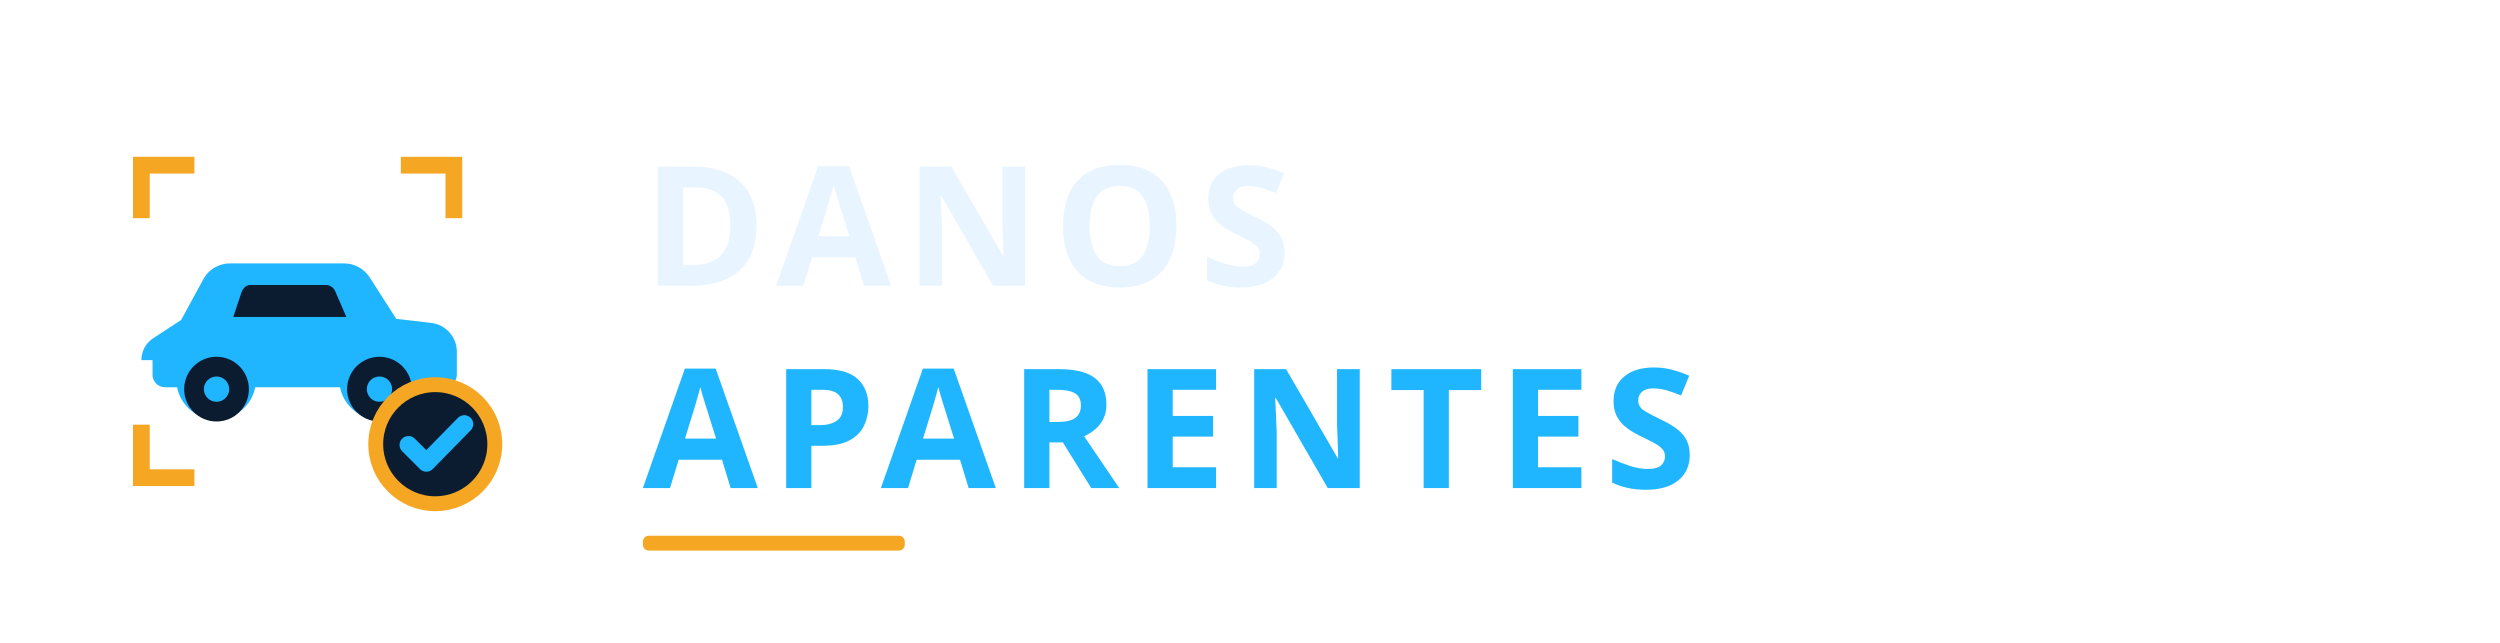
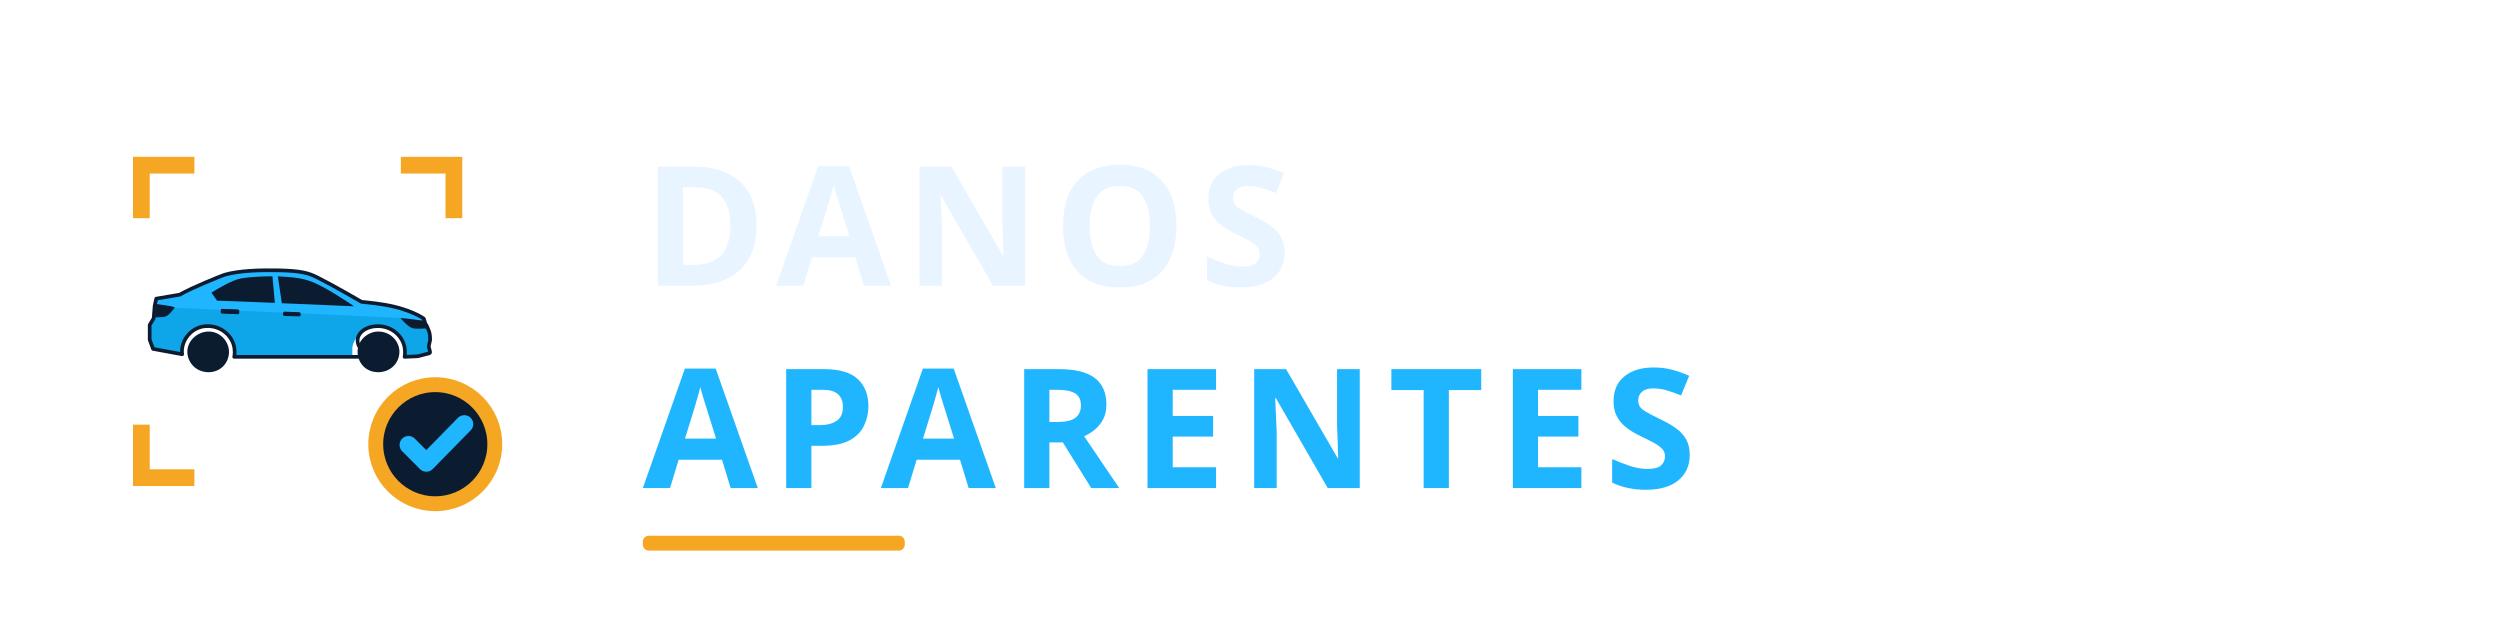
<svg xmlns="http://www.w3.org/2000/svg" viewBox="0 0 420 108" fill="none" role="img" aria-label="Danos Aparentes">
  <g transform="translate(10 14) scale(1.25)">
    <g stroke="#f5a623" stroke-width="2.25" stroke-linecap="square" fill="none">
      <path d="M11 17V11h6" />
      <path d="M47 11h6v6" />
      <path d="M53 47v6h-6" />
      <path d="M17 53H11v-6" />
    </g>
-     <path fill="#1FB6FF" d="M11 37.2c0-1.15.55-2.2 1.45-2.85l3.9-2.55 3.1-5.7A4.1 4.1 0 0 1 23 24.2h15.2a4.1 4.1 0 0 1 3.5 1.9l3.55 5.55 4.7.55a3.9 3.9 0 0 1 3.45 3.85v3.1a1.7 1.7 0 0 1-1.7 1.7H48.2a5.35 5.35 0 0 1-10.5 0H26.3a5.35 5.35 0 0 1-10.5 0H14.2A1.7 1.7 0 0 1 12.5 39v-1.8z" />
-     <path fill="#0B1B30" d="M24.6 27.1h11.2c.6 0 1.1.4 1.3.95l1.45 3.35H23.35l1.1-3.3c.2-.6.7-1 1.15-1z" />
-     <circle cx="21.1" cy="41.1" r="4.35" fill="#0B1B30" />
-     <circle cx="21.1" cy="41.1" r="1.7" fill="#1FB6FF" />
-     <circle cx="43" cy="41.1" r="4.35" fill="#0B1B30" />
-     <circle cx="43" cy="41.1" r="1.7" fill="#1FB6FF" />
+     <g transform="translate(10.00 22.00) scale(0.2679)">
+       <style type="text/css">.cls-0 {fill:#1FB6FF;}.cls-1 {fill:#0EA5E9;}.cls-2 {fill:none;stroke:#0B1B30;stroke-width:1.845;stroke-linecap:round;stroke-linejoin:round;stroke-miterlimit:10;}.cls-3 {fill:#0B1B30;}.cls-4 {fill:#0B1B30;stroke:#0B1B30;stroke-width:0.563;stroke-miterlimit:10;}</style>
+       <path class="cls-0" d="m147 41-1.6-5s-7.7-5.9-25.1-7.9c-2.5-0.3-6.1-0.7-6.1-0.7s-15.7-9-22.6-12.4c-4.6-2.3-9.3-3.3-22.9-3.3-10.5 0-17.7 0.8-23.3 2.3-2.8 0.9-16.2 6.4-22.2 9.6l-11.9 2.3-0.9 4.1-0.5 6-2 3.8v6.7l1.8 4.6 14.5 2.7 0.3-1.8c0.4-6.1 5.7-11.9 12.6-12.3 6.8-0.3 13 4.8 13.5 11.1l0.1 4.2h58.8l-0.1-5.1c1.2-5.4 6.2-10 12.6-10.2 7.4-0.2 12.2 4.1 13.6 9.8l0.3 5.5 6.5-0.3 5.9-1.7-0.5-3 0.8-3.2-0.5-3.8-1.1-2z" />
+       <path class="cls-1" d="m19.8 30.5c0.7 0 114.2 5 114 5.1l4.7 4.4 2.6 0.5 6-0.4 1.4 4.9-0.7 6 0.7 2-6.7 1.7-6 0.2v-4c-1.2-5.8-6-10.9-12.7-11.2-6.4-0.2-12.4 4.7-13.5 10.3l-0.1 5h-59.1v-4.5c-0.7-5.8-6.8-11.1-13.2-10.8-6.8 0.3-12.2 5-12.7 10.8l-0.3 3.3-14.5-2.7-1.8-4.5v-6.8l2.1-4.2v-5.4l9.8 0.3z" />
+       <path class="cls-2" d="m146.7 40-1.3-4.1s-6.9-5.1-21.3-7.2c-3.6-0.6-9.9-1.2-9.9-1.2s-14.1-8.2-21.9-12.1c-4.7-2.4-8.2-3.4-19.3-3.7-9.6-0.2-20.2 0.1-27.5 2.2-2 0.7-16.5 6.5-22.5 10l-11.8 2-0.8 3.6-0.5 6.3-2 3.3v7.4l1.7 4.6 14.6 2.7c-0.1-0.6-0.1-1.2-0.1-1.8 0.2-6.4 5.6-12 12-12.3 7.5-0.5 13.5 4.9 14.3 11.1 0.2 1.8 0.2 2.9-0.1 4.3h63.3c-0.2-1.4-0.3-2.9-0.1-4.4-3.7-5.3 0.9-10.8 8.5-11 7-0.2 12.4 4.5 13.7 10.2 0.3 1.7 0.4 3.4 0.1 5.2l6.6-0.3 5.4-1.4c1.2-0.3 0.8-0.5 0.1-3.4 0-0.6 0.6-2.5 0.7-3.4 0-3.8-0.7-4.7-1.9-7.5" />
+       <path class="cls-3" d="m72.2 14.7 2 13.5 35.8 1.5h0.1s0.5 0.1 0-0.2c-2.9-1.9-14.7-10-22-12.5-2.5-0.8-5.2-1.7-14.3-2.2l-1.6-0.1z" />
+       <path class="cls-3" d="m69.5 14.7s-9.5-0.1-16 1.1c-4 0.7-12.3 5.5-14.6 7.1l2.8 4 29 1.1-1.2-13.3z" />
+       <path class="cls-4" d="m11.3 28.9-0.3 6.1c2.2-0.1 4 0 5.2-0.6 1.7-0.9 3.9-4 3.9-4-1.5-0.6-8.8-1.5-8.8-1.5z" />
+       <path class="cls-3" d="m133.7 35.6s3.5 4.3 6 5.1c2.2 0.6 7.1 0.1 7.1 0.1l-1.5-3.9c-0.7 0-4.7-0.5-5.9-0.7-2.2-0.3-5.7-0.6-5.7-0.6z" />
+       <path class="cls-4" d="m44 31.3c-0.2 0.2-0.4 1.8 0.2 1.8l8 0.3c0.6 0 0.5-1.7 0-1.8l-8.2-0.3z" />
+       <path class="cls-4" d="m75.3 32.7c-0.2 0.1-0.5 1.6 0.2 1.6l7.4 0.2c0.7 0.1 0.6-1.5 0.1-1.5l-7.7-0.3z" />
+       <path class="cls-3" d="m37.5 42.4c-5.5 0-10.7 4.5-10.7 10.1 0 5.2 4.1 10.3 10.7 10.3 5.6 0 10.2-4.3 10.2-10.3-0.1-5.3-4.5-10.1-10.2-10.1z" />
+       <path class="cls-3" d="m122.6 42.4c-5.3 0-10.4 4.4-10.4 10.1 0 5.2 3.7 10.3 10.4 10.3 5.3 0 10.5-3.8 10.6-10.3-0.1-5.5-4.7-10.1-10.6-10.1z" />
+     </g>
    <circle cx="50.5" cy="48.5" r="8" fill="#0B1B30" stroke="#f5a623" stroke-width="2" />
    <path stroke="#1FB6FF" stroke-width="2.4" stroke-linecap="round" stroke-linejoin="round" d="M46.9 48.6l2.4 2.4 5.1-5.2" />
  </g>
  <text x="108" y="48" font-family="Outfit, Saira Condensed, system-ui, sans-serif" font-weight="800" font-size="28" letter-spacing="0.08em" fill="#e8f4ff">DANOS</text>
  <text x="108" y="82" font-family="Outfit, Saira Condensed, system-ui, sans-serif" font-weight="800" font-size="28" letter-spacing="0.08em" fill="#1FB6FF">APARENTES</text>
  <rect x="108" y="90" width="44" height="2.5" rx="1" fill="#f5a623" />
</svg>
